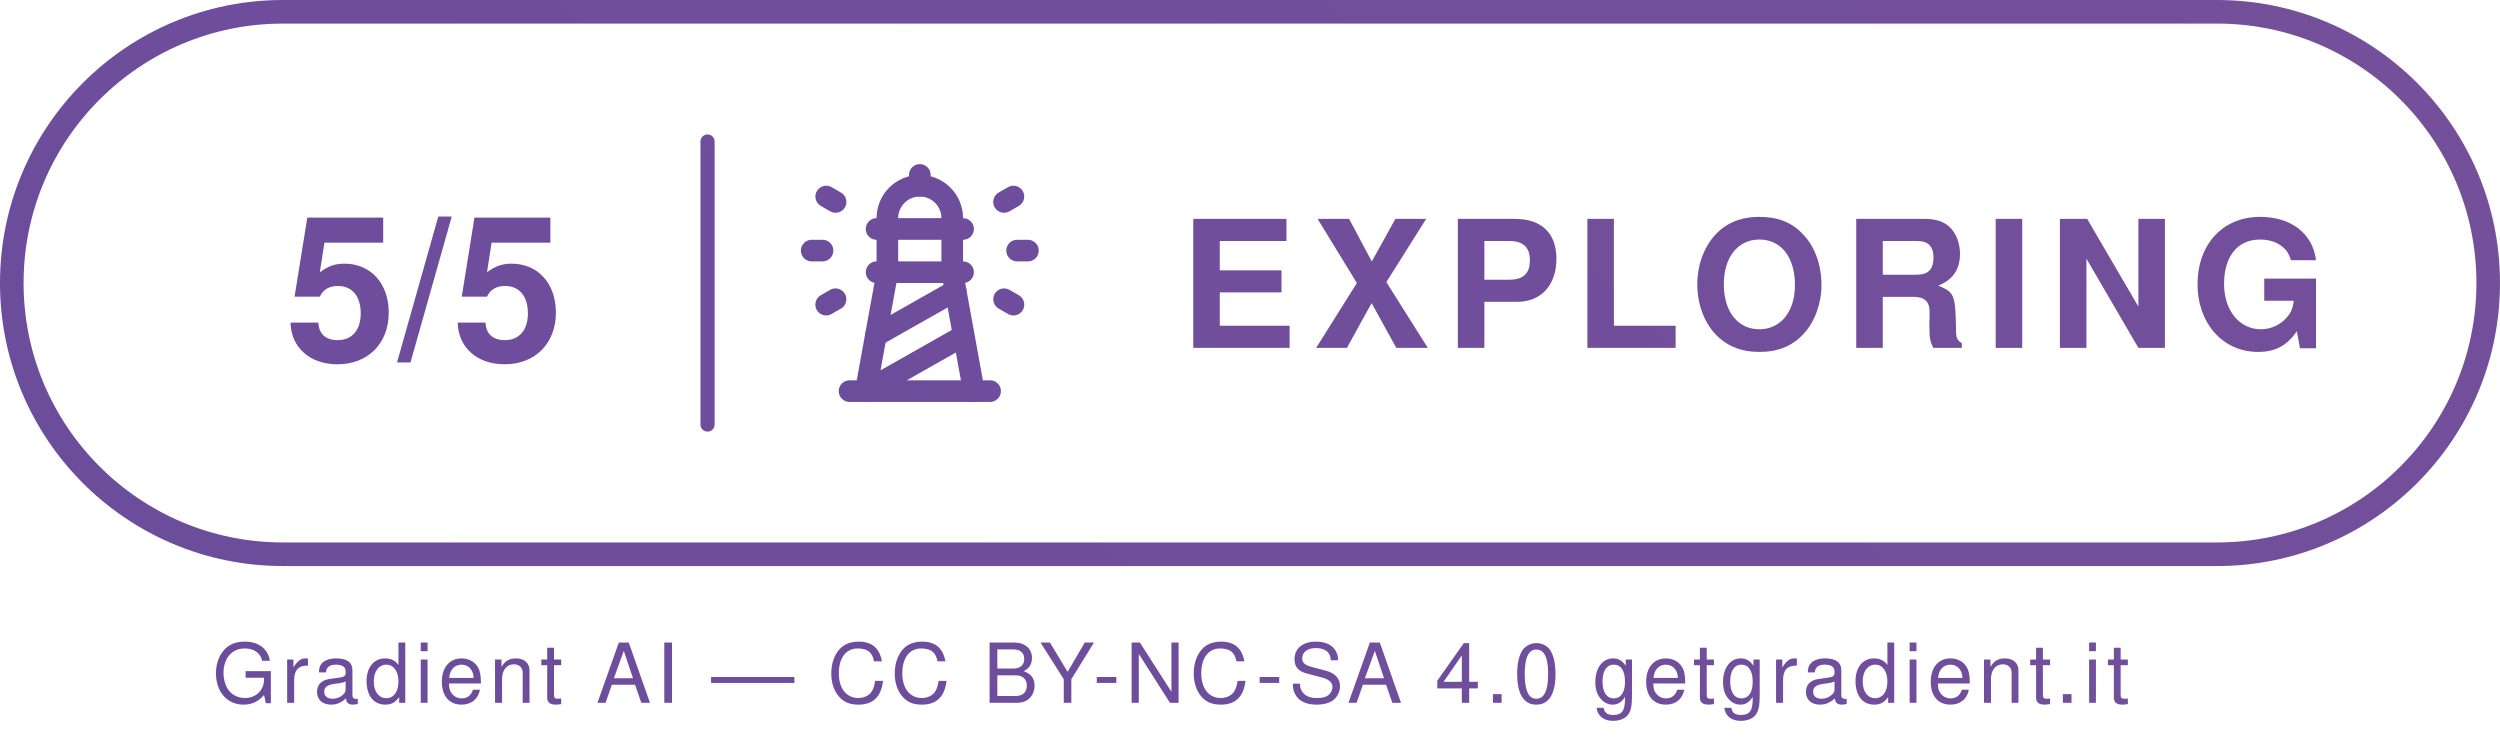
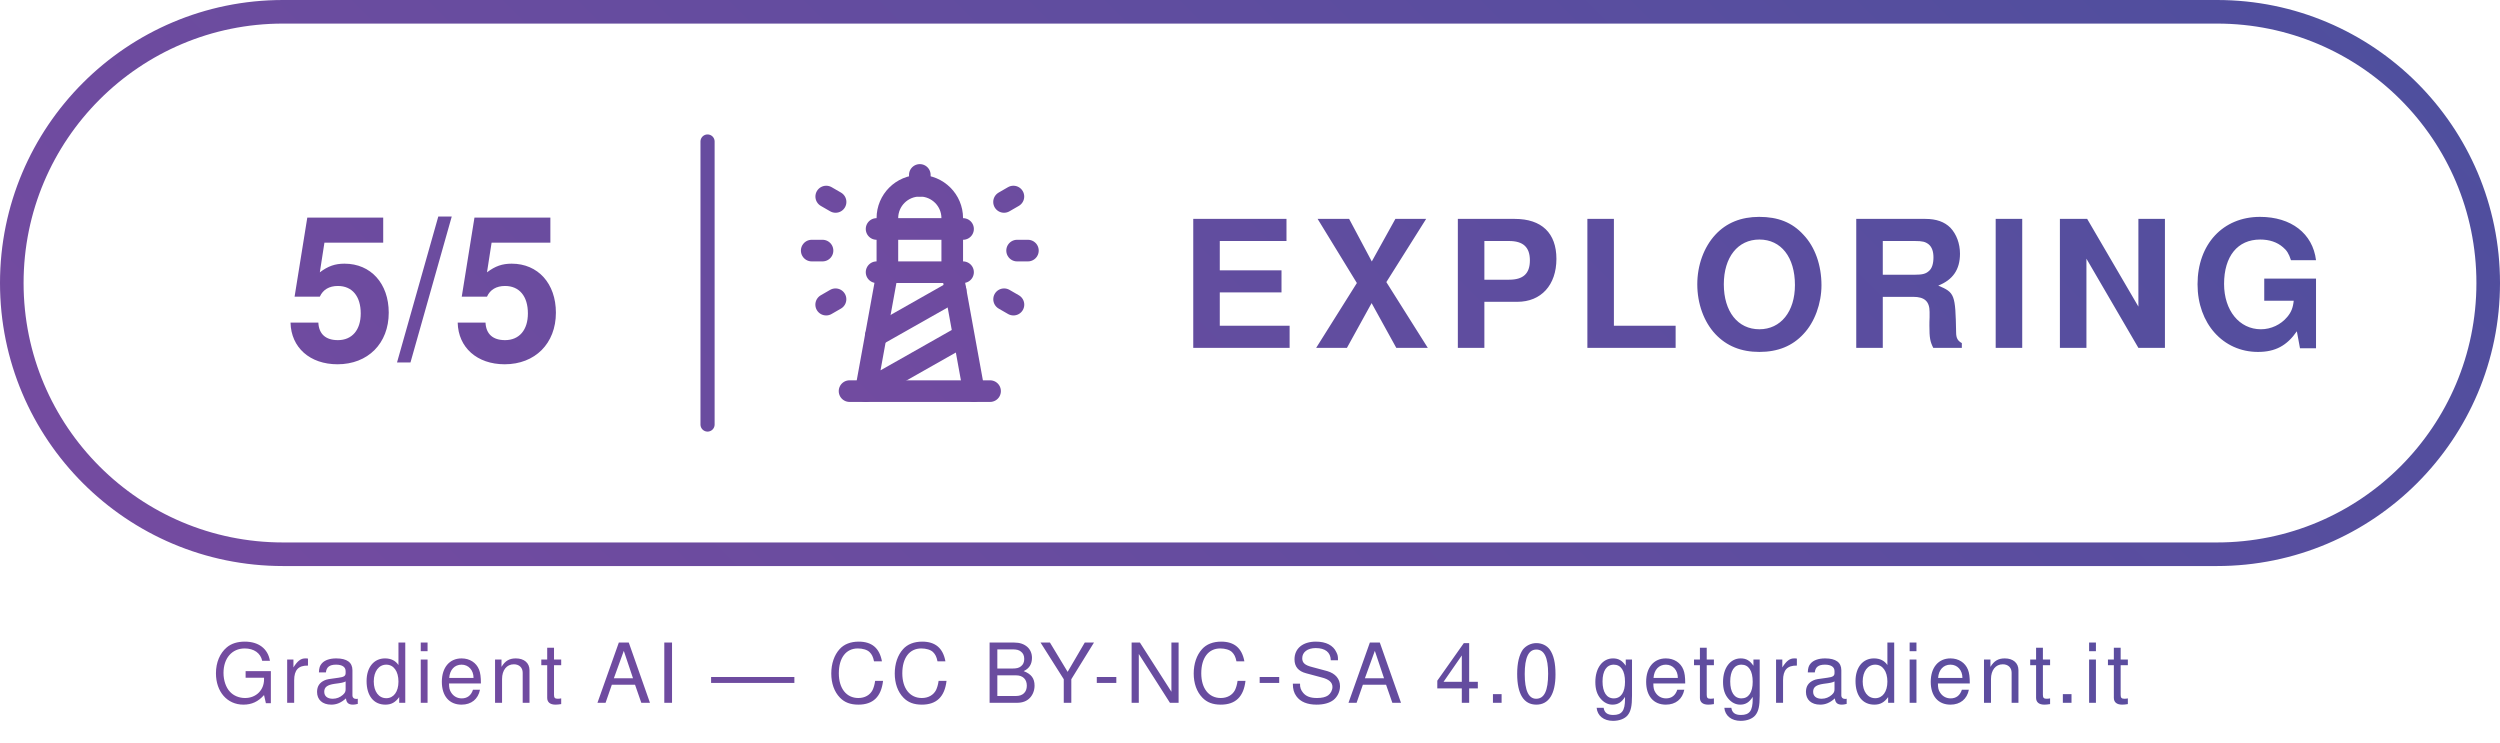
<svg xmlns="http://www.w3.org/2000/svg" viewBox="0 0 212 63" role="img" aria-label="Level 5 · Exploring — AI as a place to try new things">
  <defs>
    <linearGradient id="gai-en-label-5-outlineg" gradientUnits="userSpaceOnUse" x1="180.95" y1="-43.45" x2="31.05" y2="106.45">
-       <stop offset="0" stop-color="#75509b" />
-       <stop offset="1" stop-color="#6a4c9c" />
+       <stop offset="0" stop-color="#4b4f9e" />
+       <stop offset="1" stop-color="#7a4aa0" />
    </linearGradient>
  </defs>
  <rect x="1" y="1" width="210" height="46" rx="23" fill="none" stroke="url(#gai-en-label-5-outlineg)" stroke-width="2" />
  <g fill="url(#gai-en-label-5-outlineg)" font-family="'Space Grotesk', 'Helvetica Neue', Helvetica, Arial, sans-serif" font-weight="700">
    <text x="36" y="30.5" font-size="17" text-anchor="middle">5/5</text>
    <text x="100" y="29.5" font-size="15" letter-spacing="1.2">EXPLORING</text>
  </g>
  <line x1="60" y1="12" x2="60" y2="36" stroke="url(#gai-en-label-5-outlineg)" stroke-width="1.2" stroke-linecap="round" />
  <g transform="translate(67 13) scale(0.9166667)" fill="none" stroke="url(#gai-en-label-5-outlineg)" stroke-width="2" stroke-linecap="round" stroke-linejoin="round">
    <path d="M12 3V2" />
    <path d="M16.066 16.865 7 22l2-11V6a3 3 0 016 0v5l2 11" />
    <path d="m19.792 4.5.866-.5" />
    <path d="m19.797 13.5.866.5" />
    <path d="M21 9h1" />
    <path d="M3 9H2" />
    <path d="m4.203 13.5-.866.5" />
    <path d="M4.208 4.5 3.342 4" />
    <path d="M5.5 22h13" />
    <path d="m7.932 16.875 7.377-4.178" />
    <path d="M8 11h8" />
    <path d="M8 7h8" />
  </g>
  <text x="18" y="59.60" fill="url(#gai-en-label-5-outlineg)" font-family="'Space Grotesk', 'Helvetica Neue', Helvetica, Arial, sans-serif" font-weight="500" font-size="7" letter-spacing="0.42">Gradient AI — CC BY-NC-SA 4.0 getgradient.it</text>
</svg>
